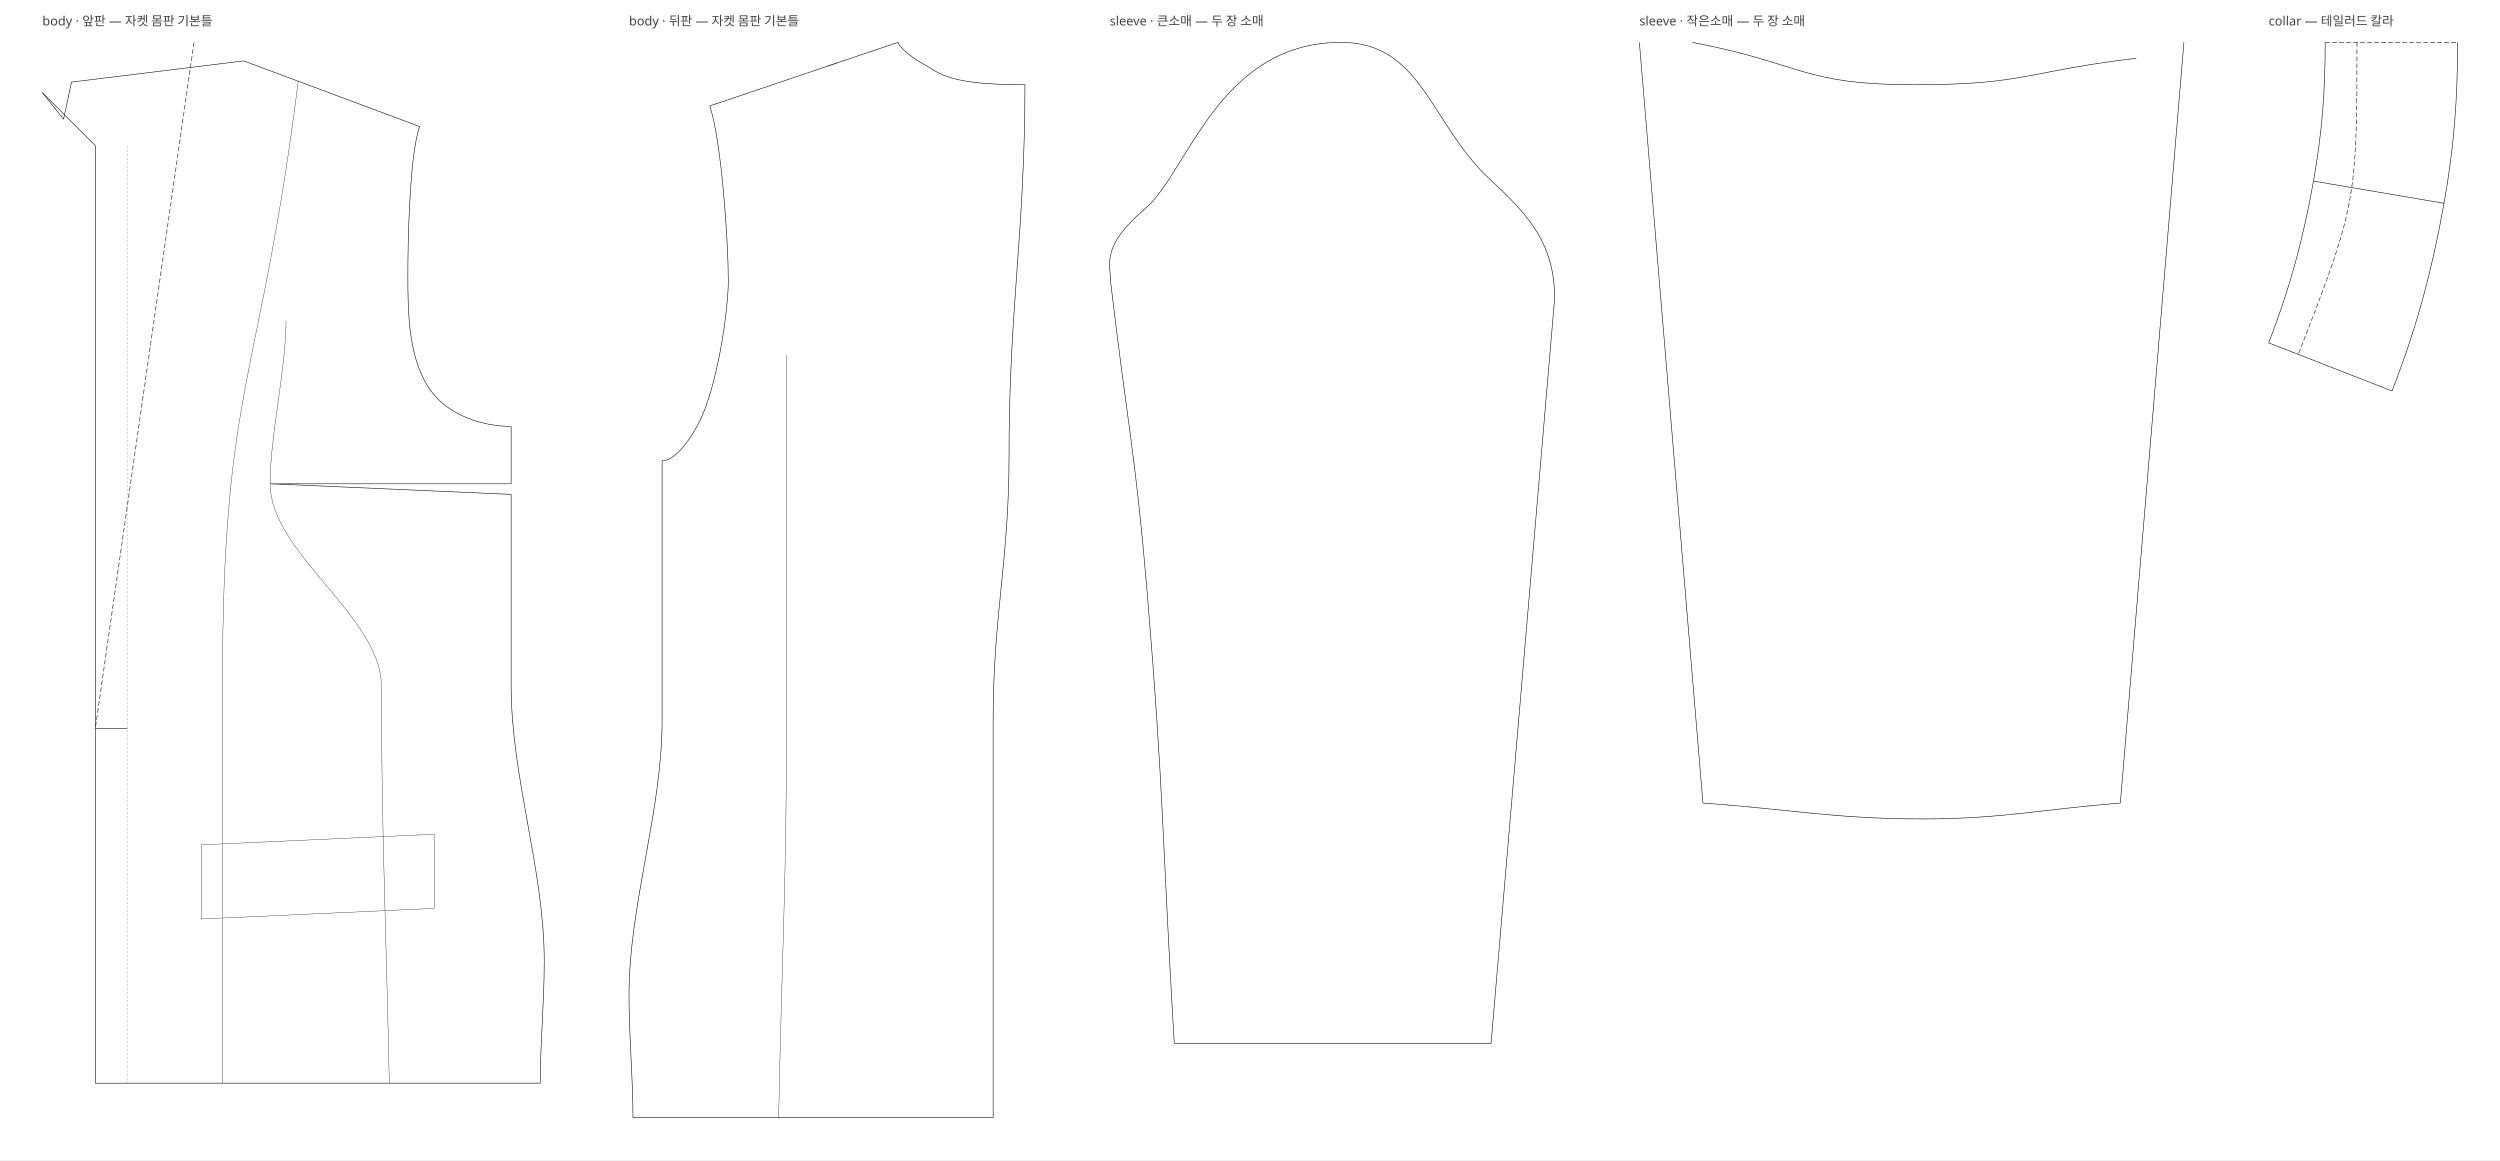
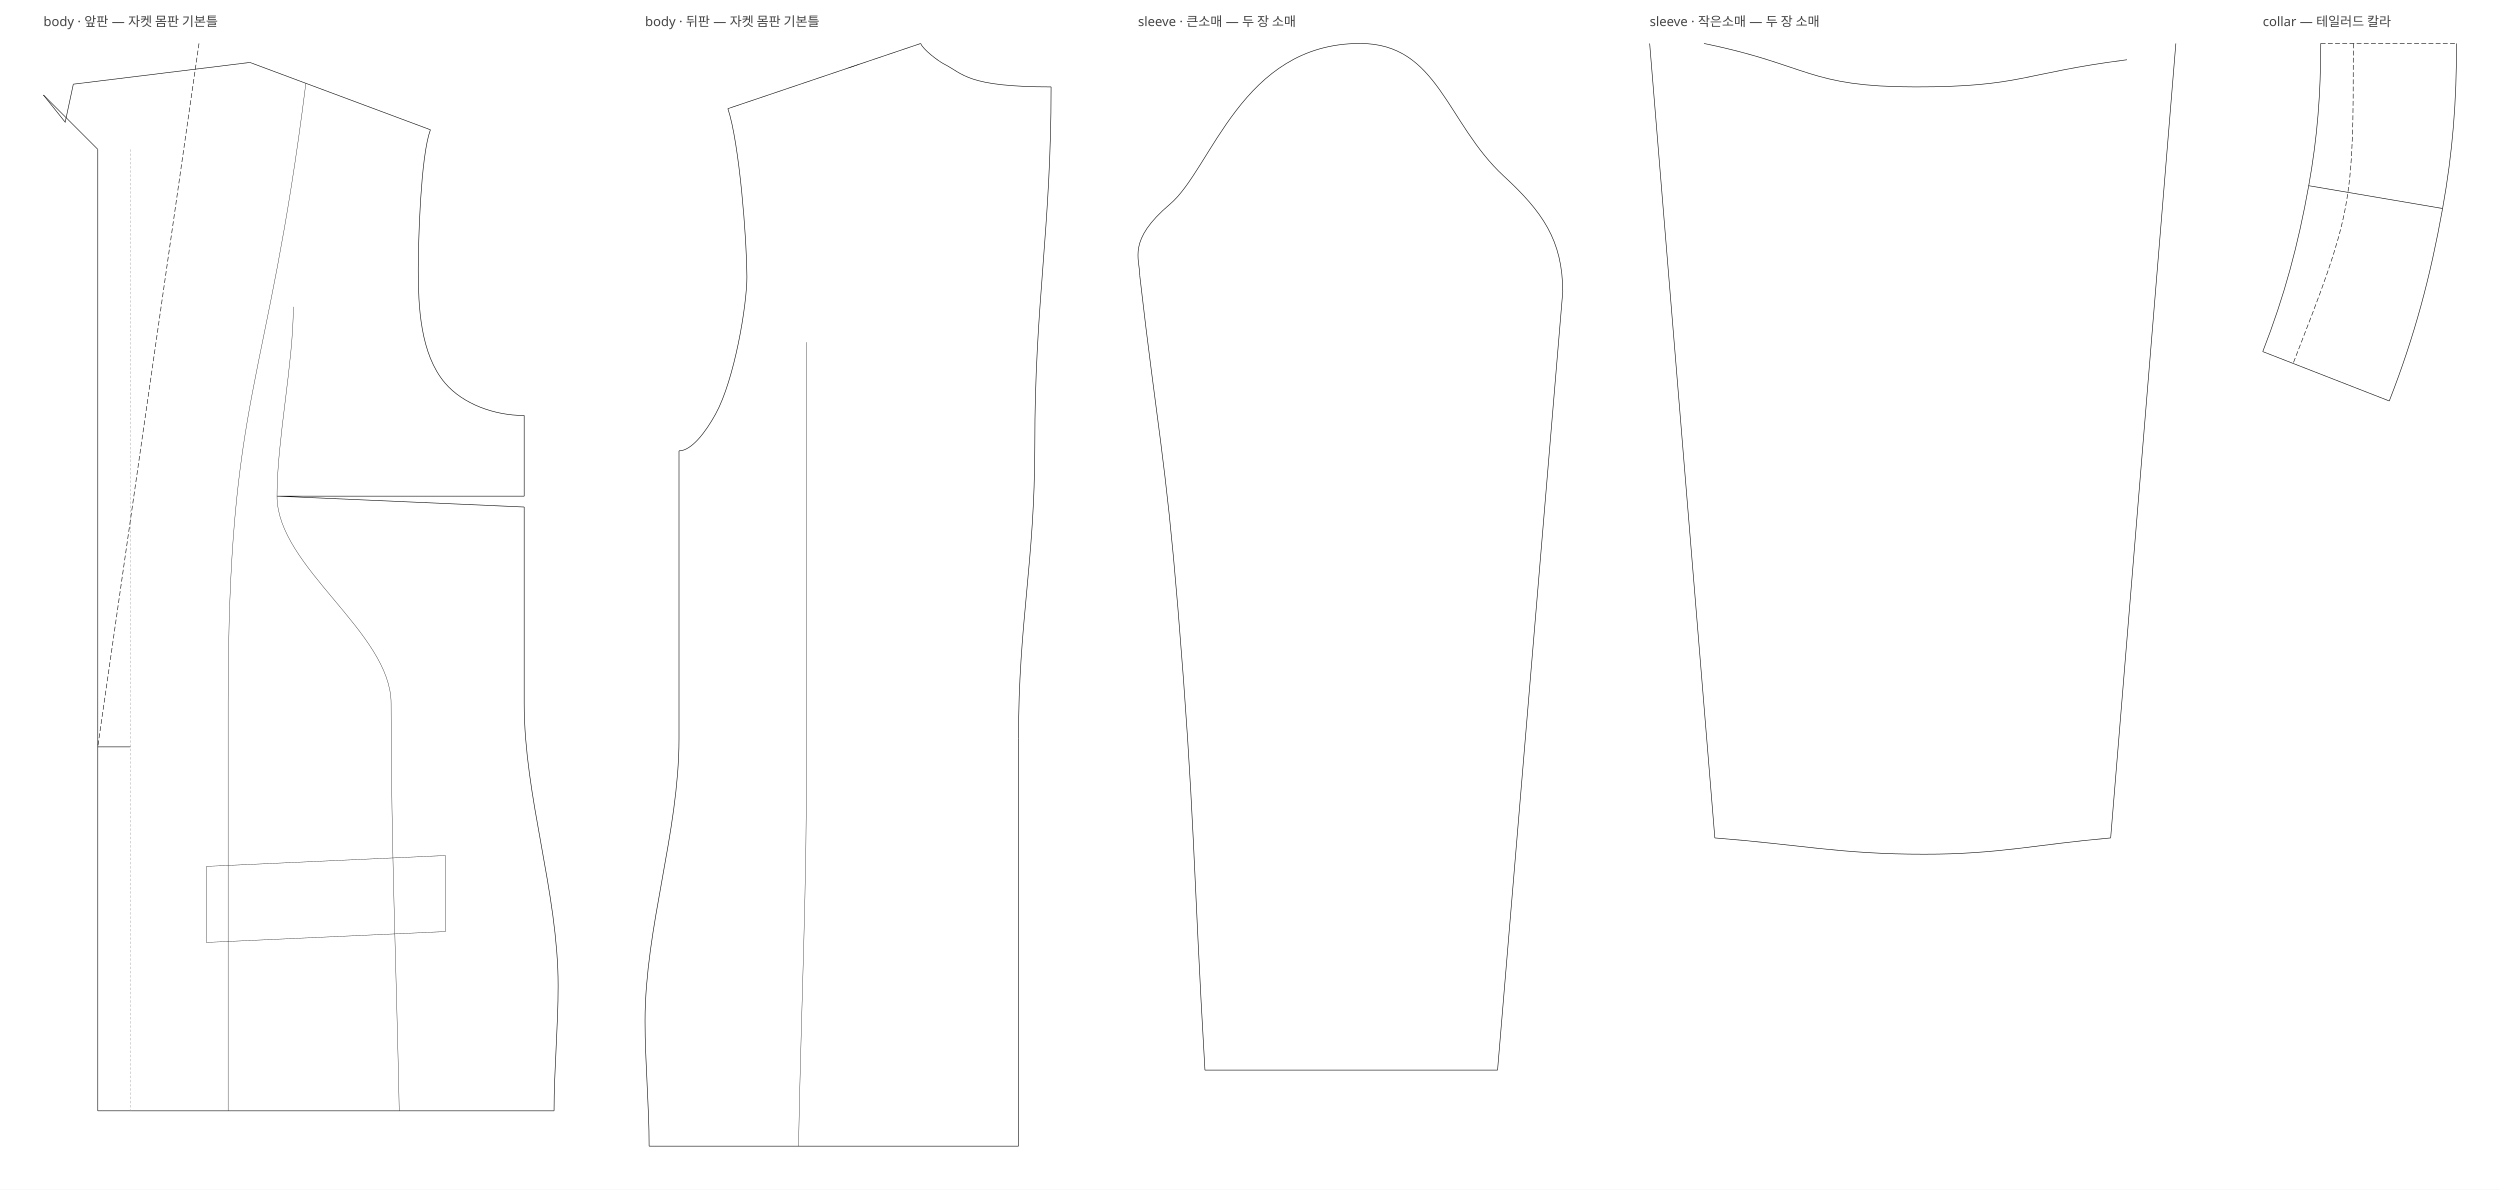
- <svg xmlns="http://www.w3.org/2000/svg" width="1498.54mm" height="695.325mm" viewBox="0 0 1498.54 695.325">
+ <svg xmlns="http://www.w3.org/2000/svg" width="1461.25mm" height="695.325mm" viewBox="0 0 1461.25 695.325">
  <rect width="100%" height="100%" fill="white" />
  <g id="body · 앞판">
    <g id="outline" fill="none" stroke="#111" stroke-width="0.35">
      <path d="M146.05 36.497L251.575 75.861" />
-       <path d="M251.575 75.861C245.385 92.454 244.475 146.418 244.475 164.129C244.475 187.142 244.447 217.913 260.19 236.681C270.455 248.918 288.919 255.572 306.387 255.572" />
-       <path d="M306.387 255.572L306.387 290" />
+       <path d="M251.575 75.861C245.827 91.268 244.475 141.334 244.475 157.779C244.475 178.872 245.591 206.922 260.19 223.981C270.575 236.116 288.919 242.872 306.387 242.872" />
+       <path d="M306.387 242.872L306.387 290" />
      <path d="M306.387 296.35C306.387 334.233 306.387 373.264 306.387 411.147C306.387 466.022 326.231 521.372 326.231 576.247C326.231 600.358 323.85 625.161 323.85 649.272" />
      <path d="M76.2 649.272C175.26 649.272 224.79 649.272 323.85 649.272" />
      <path d="M57.15 87.297L57.15 649.272" />
      <path d="M57.15 649.272L76.2 649.272" />
      <path d="M146.05 36.497L42.862 49.197" />
      <path d="M42.862 49.197L38.1 71.422L25.4 55.547" />
      <path d="M25.4 55.547L57.15 87.297" />
    </g>
    <g id="dart" fill="none" stroke="#111" stroke-width="0.35">
      <path d="M306.387 290L161.925 290L306.387 296.35" />
    </g>
    <g id="construction" fill="none" stroke="#888" stroke-width="0.21" stroke-dasharray="1.4,1.05">
      <path d="M76.2 87.297L76.2 649.272" />
    </g>
    <g id="mark" fill="none" stroke="#111" stroke-width="0.21">
-       <path d="M171.45 192.072C171.45 221.589 161.925 260.483 161.925 290C161.925 331.485 228.6 369.662 228.6 411.147C228.6 494.507 231.696 565.928 233.362 649.272" />
+       <path d="M171.45 179.372C171.45 212.683 161.925 256.689 161.925 290C161.925 331.485 228.6 369.662 228.6 411.147C228.6 494.507 231.696 565.928 233.362 649.272" />
      <path d="M120.65 506.397L260.35 500.047" />
      <path d="M120.65 506.397L120.65 550.847L260.35 544.497L260.35 500.047" />
      <path d="M178.772 48.703C156.061 229.925 133.35 228.507 133.35 411.147C133.35 506.397 133.35 554.022 133.35 649.272" />
    </g>
    <g id="notch" fill="none" stroke="#111" stroke-width="0.35">
      <path d="M76.2 436.547L57.15 436.547" />
    </g>
    <g id="fold" fill="none" stroke="#111" stroke-width="0.35" stroke-dasharray="2.8,1.4">
      <path d="M116.302 25.4L57.15 436.547" />
    </g>
    <text x="25.4" y="15.24" font-size="7.62" font-family="sans-serif" fill="#444">body · 앞판 — 자켓 몸판 기본틀</text>
  </g>
  <g id="body · 뒤판">
    <g id="outline" fill="none" stroke="#111" stroke-width="0.35">
      <path d="M538.162 25.4C539.315 28.809 548.421 35.706 551.633 37.33C563.084 43.12 564.96 50.8 614.362 50.8" />
-       <path d="M425.45 63.5C432.535 84.461 436.562 145.095 436.562 168.275C436.562 185.951 430.023 232.971 418.251 254.739C412.484 265.402 404.149 276.225 396.875 276.225" />
-       <path d="M614.362 50.8C614.362 139.782 604.837 184.068 604.837 273.05C604.837 336.664 595.312 368.186 595.312 431.8" />
+       <path d="M425.45 63.5C432.111 83.205 436.562 140.134 436.562 161.925C436.562 178.361 429.359 221.887 418.251 242.039C412.399 252.656 404.149 263.525 396.875 263.525" />
+       <path d="M614.362 50.8C614.362 134.707 604.837 176.443 604.837 260.35C604.837 329.036 595.312 363.114 595.312 431.8" />
      <path d="M595.312 431.8L595.312 669.925" />
      <path d="M538.162 25.4L425.45 63.5" />
-       <path d="M396.875 276.225C396.875 327.565 396.875 380.46 396.875 431.8C396.875 486.675 377.031 542.025 377.031 596.9C377.031 621.011 379.413 645.814 379.413 669.925" />
+       <path d="M396.875 263.525C396.875 319.056 396.875 376.269 396.875 431.8C396.875 486.675 377.031 542.025 377.031 596.9C377.031 621.011 379.413 645.814 379.413 669.925" />
      <path d="M595.312 669.925C508.952 669.925 465.772 669.925 379.413 669.925" />
    </g>
    <g id="mark" fill="none" stroke="#111" stroke-width="0.21">
      <path d="M502.069 37.601L496.053 39.634" />
-       <path d="M471.487 212.725C471.487 236.855 471.487 248.92 471.487 273.05C471.487 336.55 471.487 368.3 471.487 431.8C471.487 527.069 468.63 574.675 466.725 669.925" />
+       <path d="M471.487 200.025C471.487 224.155 471.487 236.22 471.487 260.35C471.487 328.93 471.487 363.22 471.487 431.8C471.487 527.069 468.63 574.675 466.725 669.925" />
    </g>
    <text x="377.031" y="15.24" font-size="7.62" font-family="sans-serif" fill="#444">body · 뒤판 — 자켓 몸판 기본틀</text>
  </g>
  <g id="sleeve · 큰소매">
    <g id="outline" fill="none" stroke="#111" stroke-width="0.35">
-       <path d="M665.783 169.528C665.783 158.729 659.326 148.068 686.302 125.181C712.176 103.229 730.34 25.4 803.909 25.4" />
-       <path d="M803.909 25.4C852.544 25.4 857.577 74.815 893.355 107.759C917.199 129.713 931.865 146.641 931.865 179.053" />
-       <path d="M931.865 179.053C928.414 219.482 920.278 314.818 916.797 355.6C910.44 430.085 906.617 474.885 893.765 625.475" />
-       <path d="M665.783 169.528C675.637 253.26 680.661 271.582 687.682 355.6C697.813 476.84 696.592 504.031 703.883 625.475" />
-       <path d="M703.883 625.475L893.765 625.475" />
+       <path d="M666.189 161.103C666.189 151.086 658.768 140.536 683.83 119.348C708.278 98.68 725.546 25.4 794.959 25.4" />
+       <path d="M794.959 25.4C840.693 25.4 845.372 71.927 878.981 102.945C901.304 123.547 913.423 140.251 913.423 170.628" />
+       <path d="M913.423 170.628C909.875 212.987 901.508 312.872 897.929 355.6C891.69 430.085 887.937 474.885 875.323 625.475" />
+       <path d="M666.189 161.103C676.228 248.627 681.293 267.798 688.497 355.6C698.444 476.844 697.183 504.031 704.289 625.475" />
+       <path d="M704.289 625.475L875.323 625.475" />
    </g>
    <text x="665.162" y="15.24" font-size="7.62" font-family="sans-serif" fill="#444">sleeve · 큰소매 — 두 장 소매</text>
  </g>
  <g id="sleeve · 작은소매">
    <g id="outline" fill="none" stroke="#111" stroke-width="0.35">
-       <path d="M982.665 25.4L1020.765 481.347" />
-       <path d="M1309.071 25.4L1270.971 481.347" />
-       <path d="M1020.765 481.347C1073.475 485.157 1099.693 490.872 1152.541 490.872C1200.066 490.872 1223.599 485.157 1270.971 481.347" />
-       <path d="M1280.496 34.925C1213.976 42.862 1214.448 50.8 1147.456 50.8C1079.734 50.8 1080.935 38.1 1014.415 25.4" />
+       <path d="M964.223 25.4L1002.323 489.772" />
+       <path d="M1271.782 25.4L1233.682 489.772" />
+       <path d="M1002.323 489.772C1051.291 493.582 1075.627 499.297 1124.742 499.297C1168.484 499.297 1190.106 493.582 1233.682 489.772" />
+       <path d="M1243.207 34.925C1181.398 42.862 1181.906 50.8 1119.59 50.8C1056.49 50.8 1057.781 38.1 995.973 25.4" />
    </g>
-     <text x="982.665" y="15.24" font-size="7.62" font-family="sans-serif" fill="#444">sleeve · 작은소매 — 두 장 소매</text>
+     <text x="964.223" y="15.24" font-size="7.62" font-family="sans-serif" fill="#444">sleeve · 작은소매 — 두 장 소매</text>
  </g>
  <g id="collar">
    <g id="outline" fill="none" stroke="#111" stroke-width="0.35">
-       <path d="M1393.765 25.4C1393.765 54.607 1391.89 79.803 1386.738 108.553C1380.527 143.217 1372.672 172.709 1359.871 205.517" />
-       <path d="M1473.14 25.4C1473.14 59.286 1470.964 88.518 1464.988 121.872C1457.782 162.089 1448.668 196.305 1433.817 234.368" />
-       <path d="M1359.871 205.517L1433.817 234.368" />
+       <path d="M1356.475 25.4C1356.475 54.607 1354.6 79.803 1349.449 108.553C1343.237 143.217 1335.382 172.709 1322.582 205.517" />
+       <path d="M1435.85 25.4C1435.85 59.286 1433.675 88.518 1427.698 121.872C1420.492 162.089 1411.378 196.305 1396.528 234.368" />
+       <path d="M1322.582 205.517L1396.528 234.368" />
    </g>
    <g id="notch" fill="none" stroke="#111" stroke-width="0.35">
-       <path d="M1386.738 108.553L1464.988 121.872" />
+       <path d="M1349.449 108.553L1427.698 121.872" />
    </g>
    <g id="fold" fill="none" stroke="#111" stroke-width="0.35" stroke-dasharray="2.8,1.4">
-       <path d="M1393.765 25.4L1473.14 25.4" />
-       <path d="M1412.815 25.4C1412.815 120.562 1412.208 123.788 1377.618 212.441" />
+       <path d="M1356.475 25.4L1435.85 25.4" />
+       <path d="M1375.525 25.4C1375.525 120.562 1374.918 123.788 1340.329 212.441" />
    </g>
-     <text x="1359.871" y="15.24" font-size="7.62" font-family="sans-serif" fill="#444">collar — 테일러드 칼라</text>
+     <text x="1322.582" y="15.24" font-size="7.62" font-family="sans-serif" fill="#444">collar — 테일러드 칼라</text>
  </g>
</svg>
